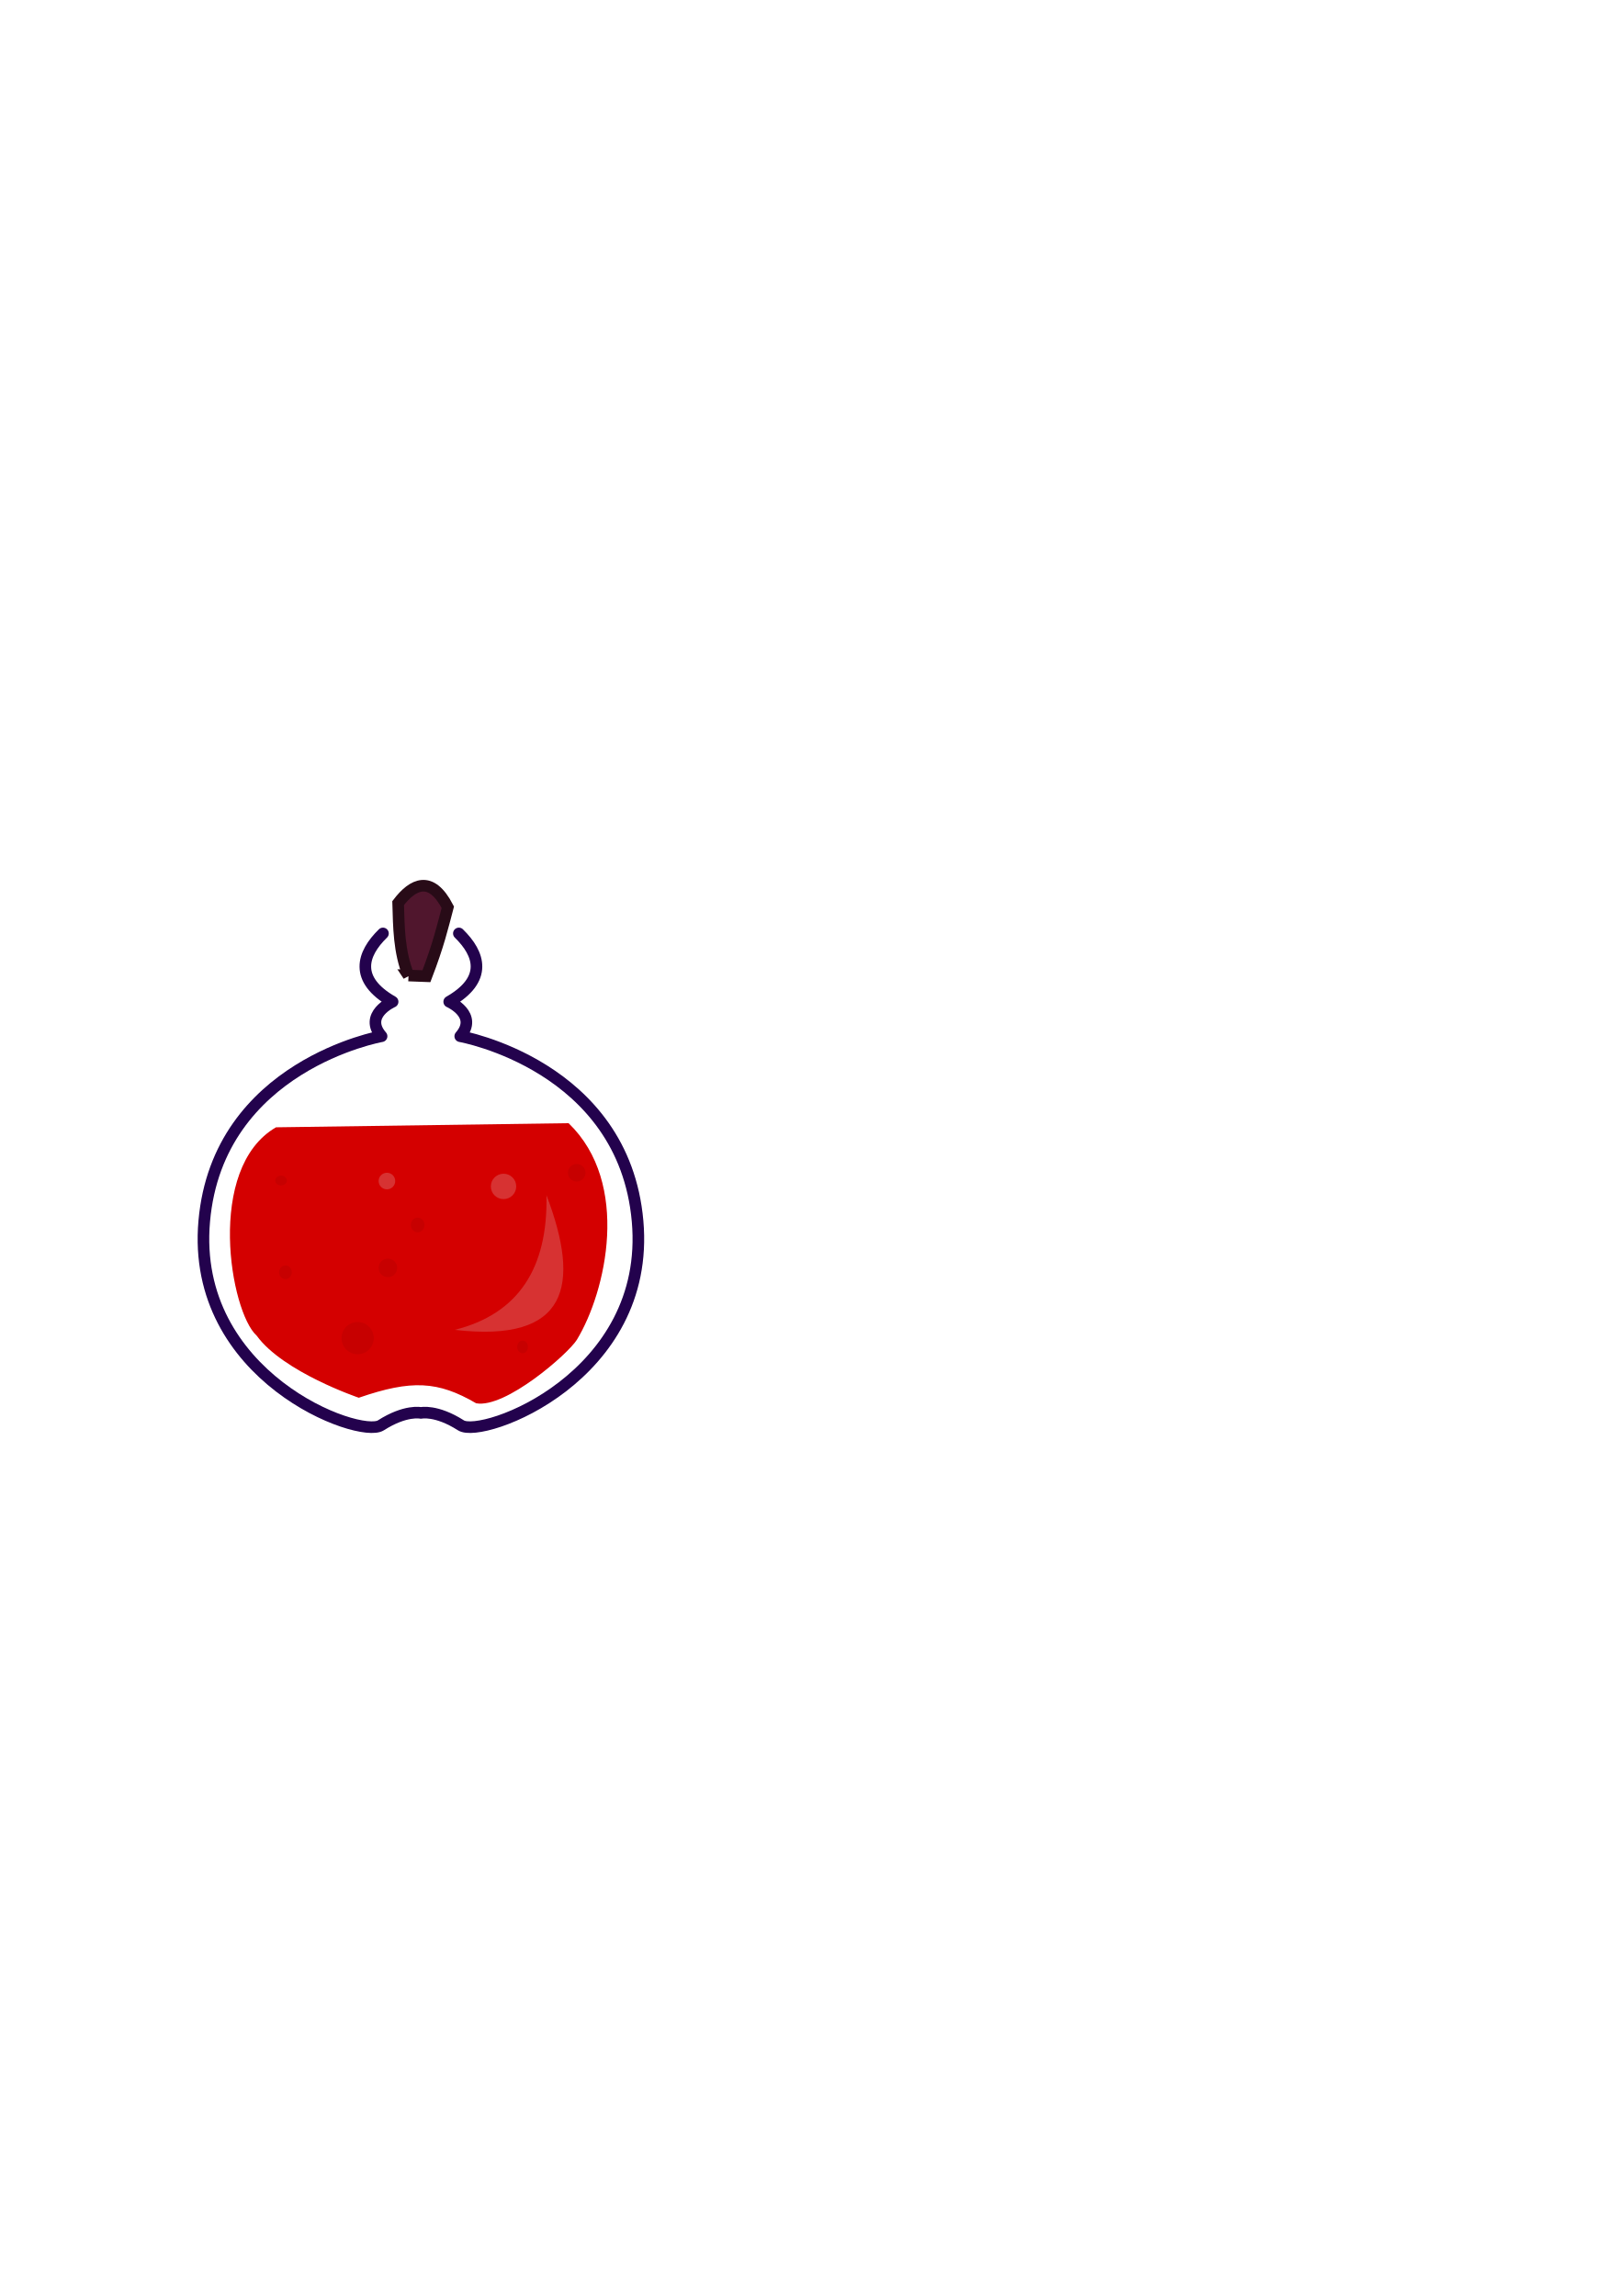
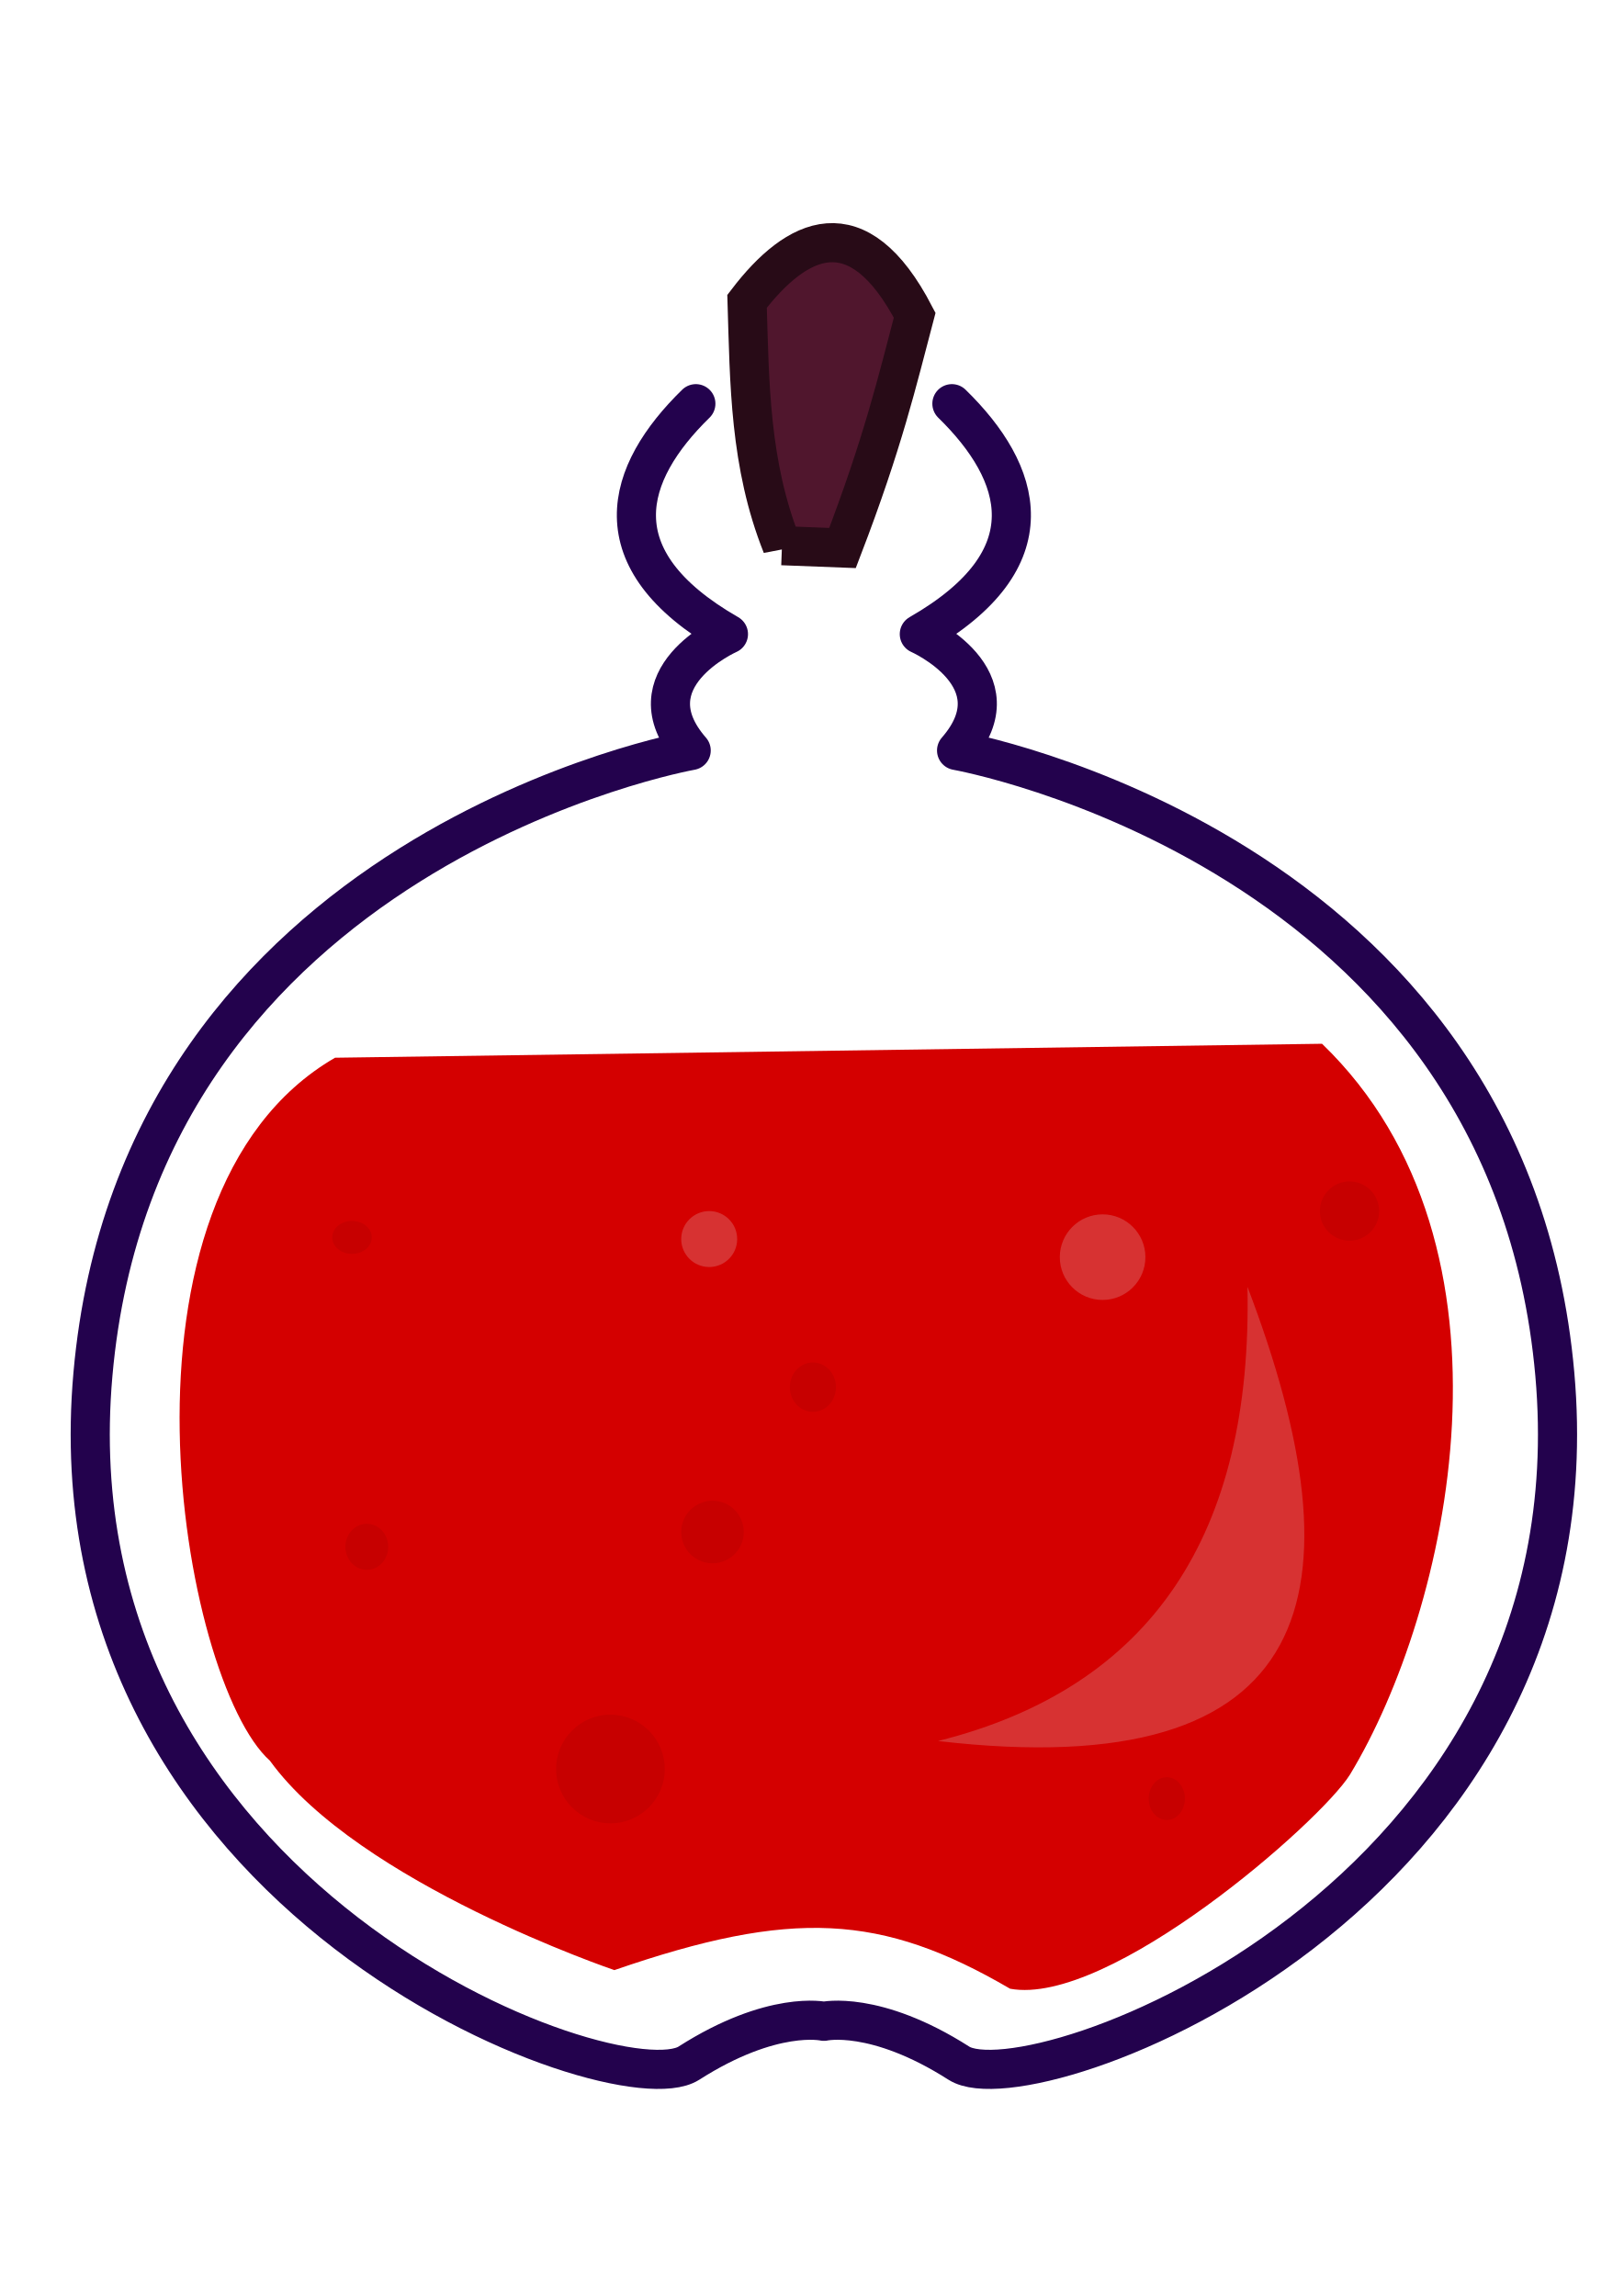
<svg xmlns="http://www.w3.org/2000/svg" width="210mm" height="297mm" viewBox="0 0 210 297" version="1.1" id="svg5">
  <defs id="defs2">
    </defs>
  <g id="layer1">
-     <path style="fill:none;stroke:#23024d;stroke-width:1.5;stroke-linecap:round;stroke-linejoin:round;stroke-miterlimit:4;stroke-dasharray:none;stroke-opacity:1" d="m 49.53,120.745 c -2.715,2.651 -3.778,5.95 1.249,8.835 0,0 -3.837,1.698 -1.428,4.462 0,0 -21.151,3.748 -22.935,23.917 -1.785,20.169 20.081,28.183 22.846,26.416 3.213,-2.053 5.176,-1.606 5.176,-1.606 m 4.908,-62.024 c 2.715,2.651 3.778,5.95 -1.249,8.835 0,0 3.837,1.698 1.428,4.462 0,0 21.151,3.748 22.935,23.917 1.785,20.169 -20.081,28.183 -22.846,26.416 -3.213,-2.053 -5.176,-1.606 -5.176,-1.606" id="path9925" />
-     <path style="fill:#d40000;stroke:none;stroke-width:0.265px;stroke-linecap:butt;stroke-linejoin:miter;stroke-opacity:1" d="m 46.406,180.806 c 0,0 -9.802,-3.32 -13.208,-8.032 -3.413,-3.053 -6.637,-21.656 2.499,-26.951 l 37.839,-0.535 c 8.073,7.787 4.852,21.788 1.071,28.022 -1.121,1.803 -9.231,8.909 -13.029,8.21 -4.933,-2.879 -8.361,-3.065 -15.171,-0.714 z" id="potion" />
-     <path id="path11868" style="fill:#de8787;fill-opacity:0.372;stroke:none;stroke-width:0.265px;stroke-linecap:butt;stroke-linejoin:miter;stroke-opacity:1" d="m 50.042,151.702 a 1.073,1.073 0 0 0 -1.073,1.073 1.073,1.073 0 0 0 1.073,1.073 1.073,1.073 0 0 0 1.073,-1.073 1.073,1.073 0 0 0 -1.073,-1.073 z m 15.082,0.126 a 1.641,1.641 0 0 0 -1.641,1.641 1.641,1.641 0 0 0 1.641,1.641 1.641,1.641 0 0 0 1.641,-1.641 1.641,1.641 0 0 0 -1.641,-1.641 z m 5.553,2.777 c 0.2,9.461 -3.65,15.36 -11.863,17.417 14.66,1.707 16.33,-5.702 11.863,-17.417 z" />
-     <path id="path12474" style="opacity:0.985;fill:#000000;fill-opacity:0.063;stroke:none;stroke-width:5.669;stroke-linecap:round;stroke-linejoin:round;stroke-miterlimit:4;stroke-dasharray:none;stroke-opacity:1;paint-order:markers fill stroke" d="M 281.912 569.07 A 4.293 4.293 0 0 0 277.619 573.363 A 4.293 4.293 0 0 0 281.912 577.656 A 4.293 4.293 0 0 0 286.205 573.363 A 4.293 4.293 0 0 0 281.912 569.07 z M 137.379 574.795 A 2.862 2.385 0 0 0 134.516 577.18 A 2.862 2.385 0 0 0 137.379 579.564 A 2.862 2.385 0 0 0 140.24 577.18 A 2.862 2.385 0 0 0 137.379 574.795 z M 204.16 595.307 A 3.339 3.578 0 0 0 200.82 598.883 A 3.339 3.578 0 0 0 204.16 602.461 A 3.339 3.578 0 0 0 207.498 598.883 A 3.339 3.578 0 0 0 204.16 595.307 z M 189.611 615.34 A 4.532 4.532 0 0 0 185.078 619.871 A 4.532 4.532 0 0 0 189.611 624.404 A 4.532 4.532 0 0 0 194.143 619.871 A 4.532 4.532 0 0 0 189.611 615.34 z M 139.525 618.68 A 3.101 3.339 0 0 0 136.424 622.018 A 3.101 3.339 0 0 0 139.525 625.357 A 3.101 3.339 0 0 0 142.625 622.018 A 3.101 3.339 0 0 0 139.525 618.68 z M 174.824 646.346 A 7.871 7.871 0 0 0 166.953 654.217 A 7.871 7.871 0 0 0 174.824 662.088 A 7.871 7.871 0 0 0 182.693 654.217 A 7.871 7.871 0 0 0 174.824 646.346 z M 255.438 655.408 A 2.624 3.101 0 0 0 252.814 658.51 A 2.624 3.101 0 0 0 255.438 661.609 A 2.624 3.101 0 0 0 258.061 658.51 A 2.624 3.101 0 0 0 255.438 655.408 z " transform="scale(0.2645833)" />
-     <path style="fill:#50162d;stroke:#280b17;stroke-width:1.5;stroke-linecap:butt;stroke-linejoin:miter;stroke-miterlimit:4;stroke-dasharray:none;stroke-opacity:1" d="m 52.832,126.189 2.32,0.089 c 1.566,-4.08 2.092,-6.376 2.767,-8.924 -2.187,-4.21 -4.527,-3.018 -6.425,-0.535 0.096,3.124 0.092,6.247 1.339,9.371 z" id="path14359" />
+     <path style="fill:none;stroke:#23024d;stroke-width:1.5;stroke-linecap:round;stroke-linejoin:round;stroke-miterlimit:4;stroke-dasharray:none;stroke-opacity:1" d="m 49.53,120.745 c -2.715,2.651 -3.778,5.95 1.249,8.835 0,0 -3.837,1.698 -1.428,4.462 0,0 -21.151,3.748 -22.935,23.917 -1.785,20.169 20.081,28.183 22.846,26.416 3.213,-2.053 5.176,-1.606 5.176,-1.606 m 4.908,-62.024 c 2.715,2.651 3.778,5.95 -1.249,8.835 0,0 3.837,1.698 1.428,4.462 0,0 21.151,3.748 22.935,23.917 1.785,20.169 -20.081,28.183 -22.846,26.416 -3.213,-2.053 -5.176,-1.606 -5.176,-1.606" id="path9925" transform="matrix(3.373626,0,0,3.373626,-77.09791,-355.1284)" />
+     <path style="fill:#d40000;stroke:none;stroke-width:0.893px;stroke-linecap:butt;stroke-linejoin:miter;stroke-opacity:1" d="m 79.459,254.843 c 0,0 -33.068,-11.201 -44.559,-27.096 -11.513,-10.3 -22.39,-73.06 8.43,-90.924 l 127.654,-1.806 c 27.235,26.272 16.367,73.506 3.613,94.537 -3.78,6.083 -31.14,30.055 -43.956,27.699 -16.643,-9.714 -28.208,-10.339 -51.182,-2.409 z" id="potion" />
+     <path id="path11868" style="fill:#de8787;fill-opacity:0.372;stroke:none;stroke-width:0.893px;stroke-linecap:butt;stroke-linejoin:miter;stroke-opacity:1" d="m 91.724,156.659 a 3.619,3.619 0 0 0 -3.619,3.619 3.619,3.619 0 0 0 3.619,3.619 3.619,3.619 0 0 0 3.619,-3.619 3.619,3.619 0 0 0 -3.619,-3.619 z m 50.88,0.425 a 5.535,5.535 0 0 0 -5.535,5.535 5.535,5.535 0 0 0 5.535,5.535 5.535,5.535 0 0 0 5.535,-5.535 5.535,5.535 0 0 0 -5.535,-5.535 z m 18.734,9.367 c 0.674,31.919 -12.312,51.818 -40.023,58.759 49.456,5.758 55.091,-19.236 40.023,-58.759 z" />
+     <path id="path12474" style="opacity:0.985;fill:#000000;fill-opacity:0.063;stroke:none;stroke-width:5.06;stroke-linecap:round;stroke-linejoin:round;stroke-miterlimit:4;stroke-dasharray:none;stroke-opacity:1;paint-order:markers fill stroke" d="m 174.538,152.827 a 3.832,3.832 0 0 0 -3.832,3.832 3.832,3.832 0 0 0 3.832,3.832 3.832,3.832 0 0 0 3.832,-3.832 3.832,3.832 0 0 0 -3.832,-3.832 z m -129.011,5.11 a 2.555,2.129 0 0 0 -2.556,2.129 2.555,2.129 0 0 0 2.556,2.129 2.555,2.129 0 0 0 2.554,-2.129 2.555,2.129 0 0 0 -2.554,-2.129 z m 59.609,18.309 a 2.98,3.193 0 0 0 -2.981,3.192 2.98,3.193 0 0 0 2.981,3.194 2.98,3.193 0 0 0 2.979,-3.194 2.98,3.193 0 0 0 -2.979,-3.192 z m -12.986,17.882 a 4.045,4.045 0 0 0 -4.046,4.045 4.045,4.045 0 0 0 4.046,4.046 4.045,4.045 0 0 0 4.045,-4.046 4.045,4.045 0 0 0 -4.045,-4.045 z m -44.707,2.981 a 2.768,2.98 0 0 0 -2.768,2.979 2.768,2.98 0 0 0 2.768,2.981 2.768,2.98 0 0 0 2.767,-2.981 2.768,2.98 0 0 0 -2.767,-2.979 z m 31.508,24.695 a 7.025,7.025 0 0 0 -7.026,7.026 7.025,7.025 0 0 0 7.026,7.026 7.025,7.025 0 0 0 7.024,-7.026 7.025,7.025 0 0 0 -7.024,-7.026 z m 71.956,8.089 a 2.342,2.768 0 0 0 -2.341,2.768 2.342,2.768 0 0 0 2.341,2.767 2.342,2.768 0 0 0 2.341,-2.767 2.342,2.768 0 0 0 -2.341,-2.768 z" />
+     <path style="fill:#50162d;stroke:#280b17;stroke-width:5.06;stroke-linecap:butt;stroke-linejoin:miter;stroke-miterlimit:4;stroke-dasharray:none;stroke-opacity:1" d="m 101.137,70.587 7.828,0.301 c 5.283,-13.766 7.059,-21.509 9.333,-30.107 -7.378,-14.203 -15.274,-10.182 -21.677,-1.806 0.325,10.538 0.309,21.075 4.516,31.613 z" id="path14359" />
  </g>
</svg>
